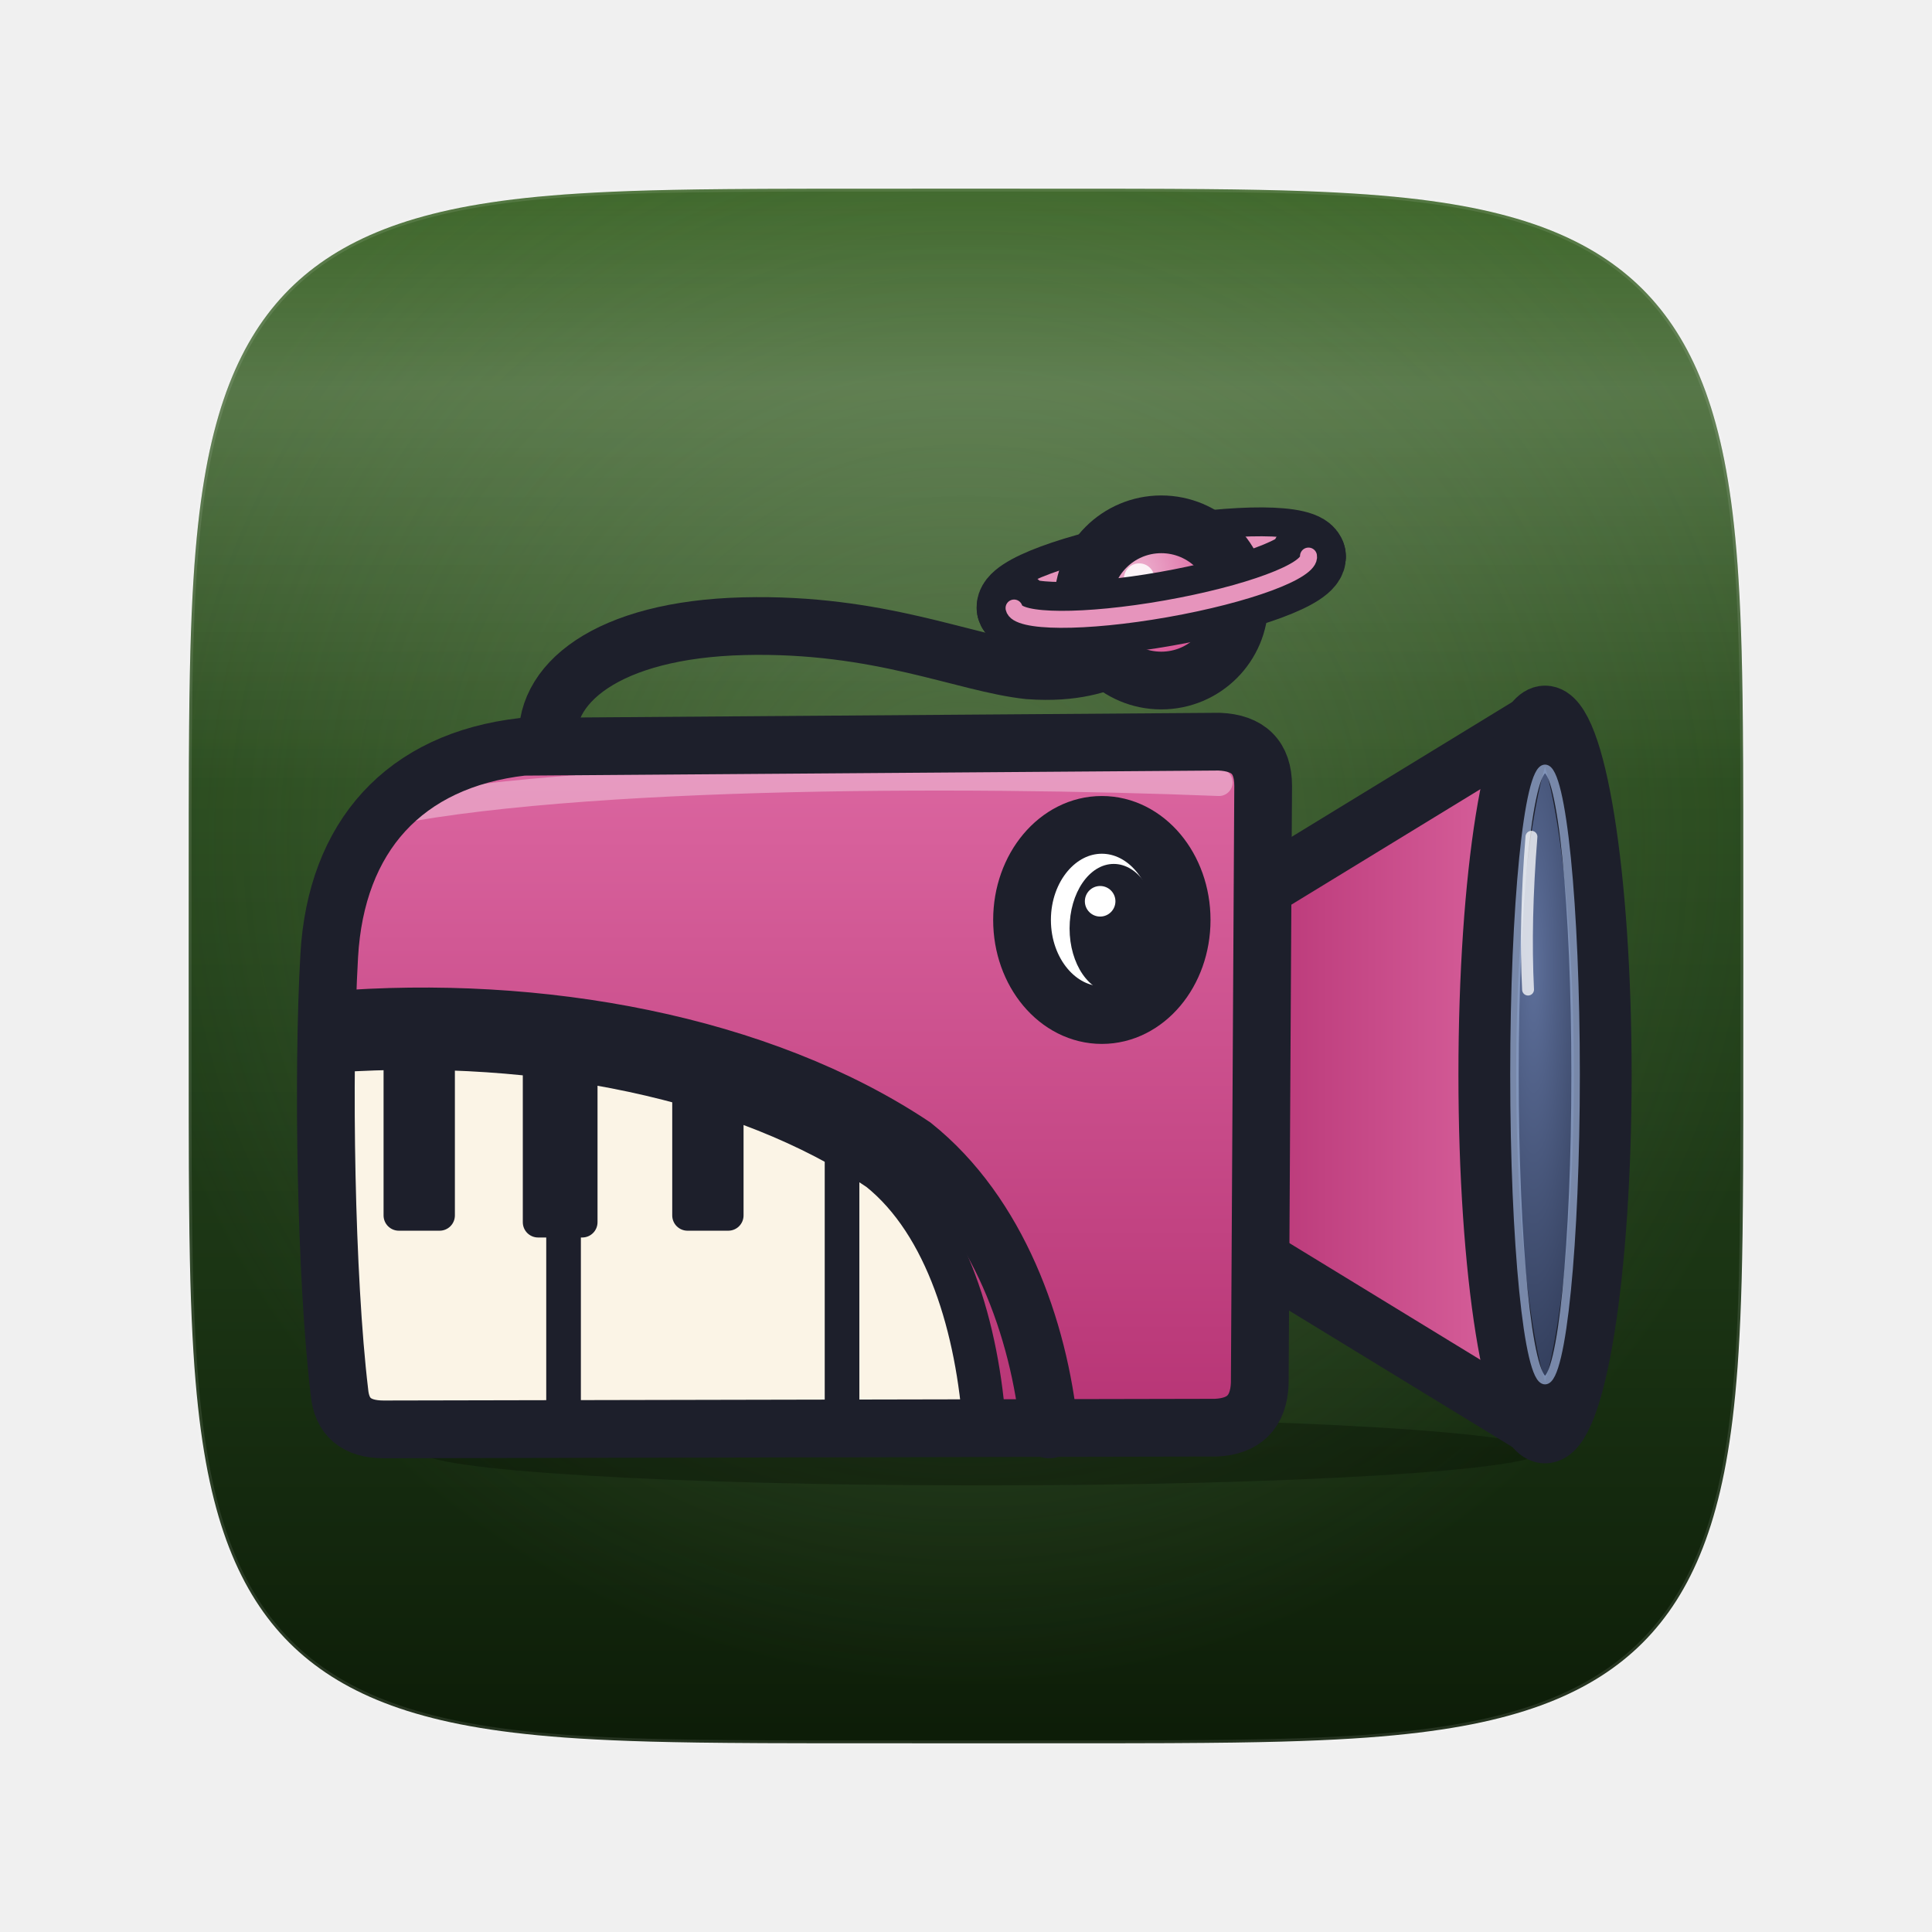
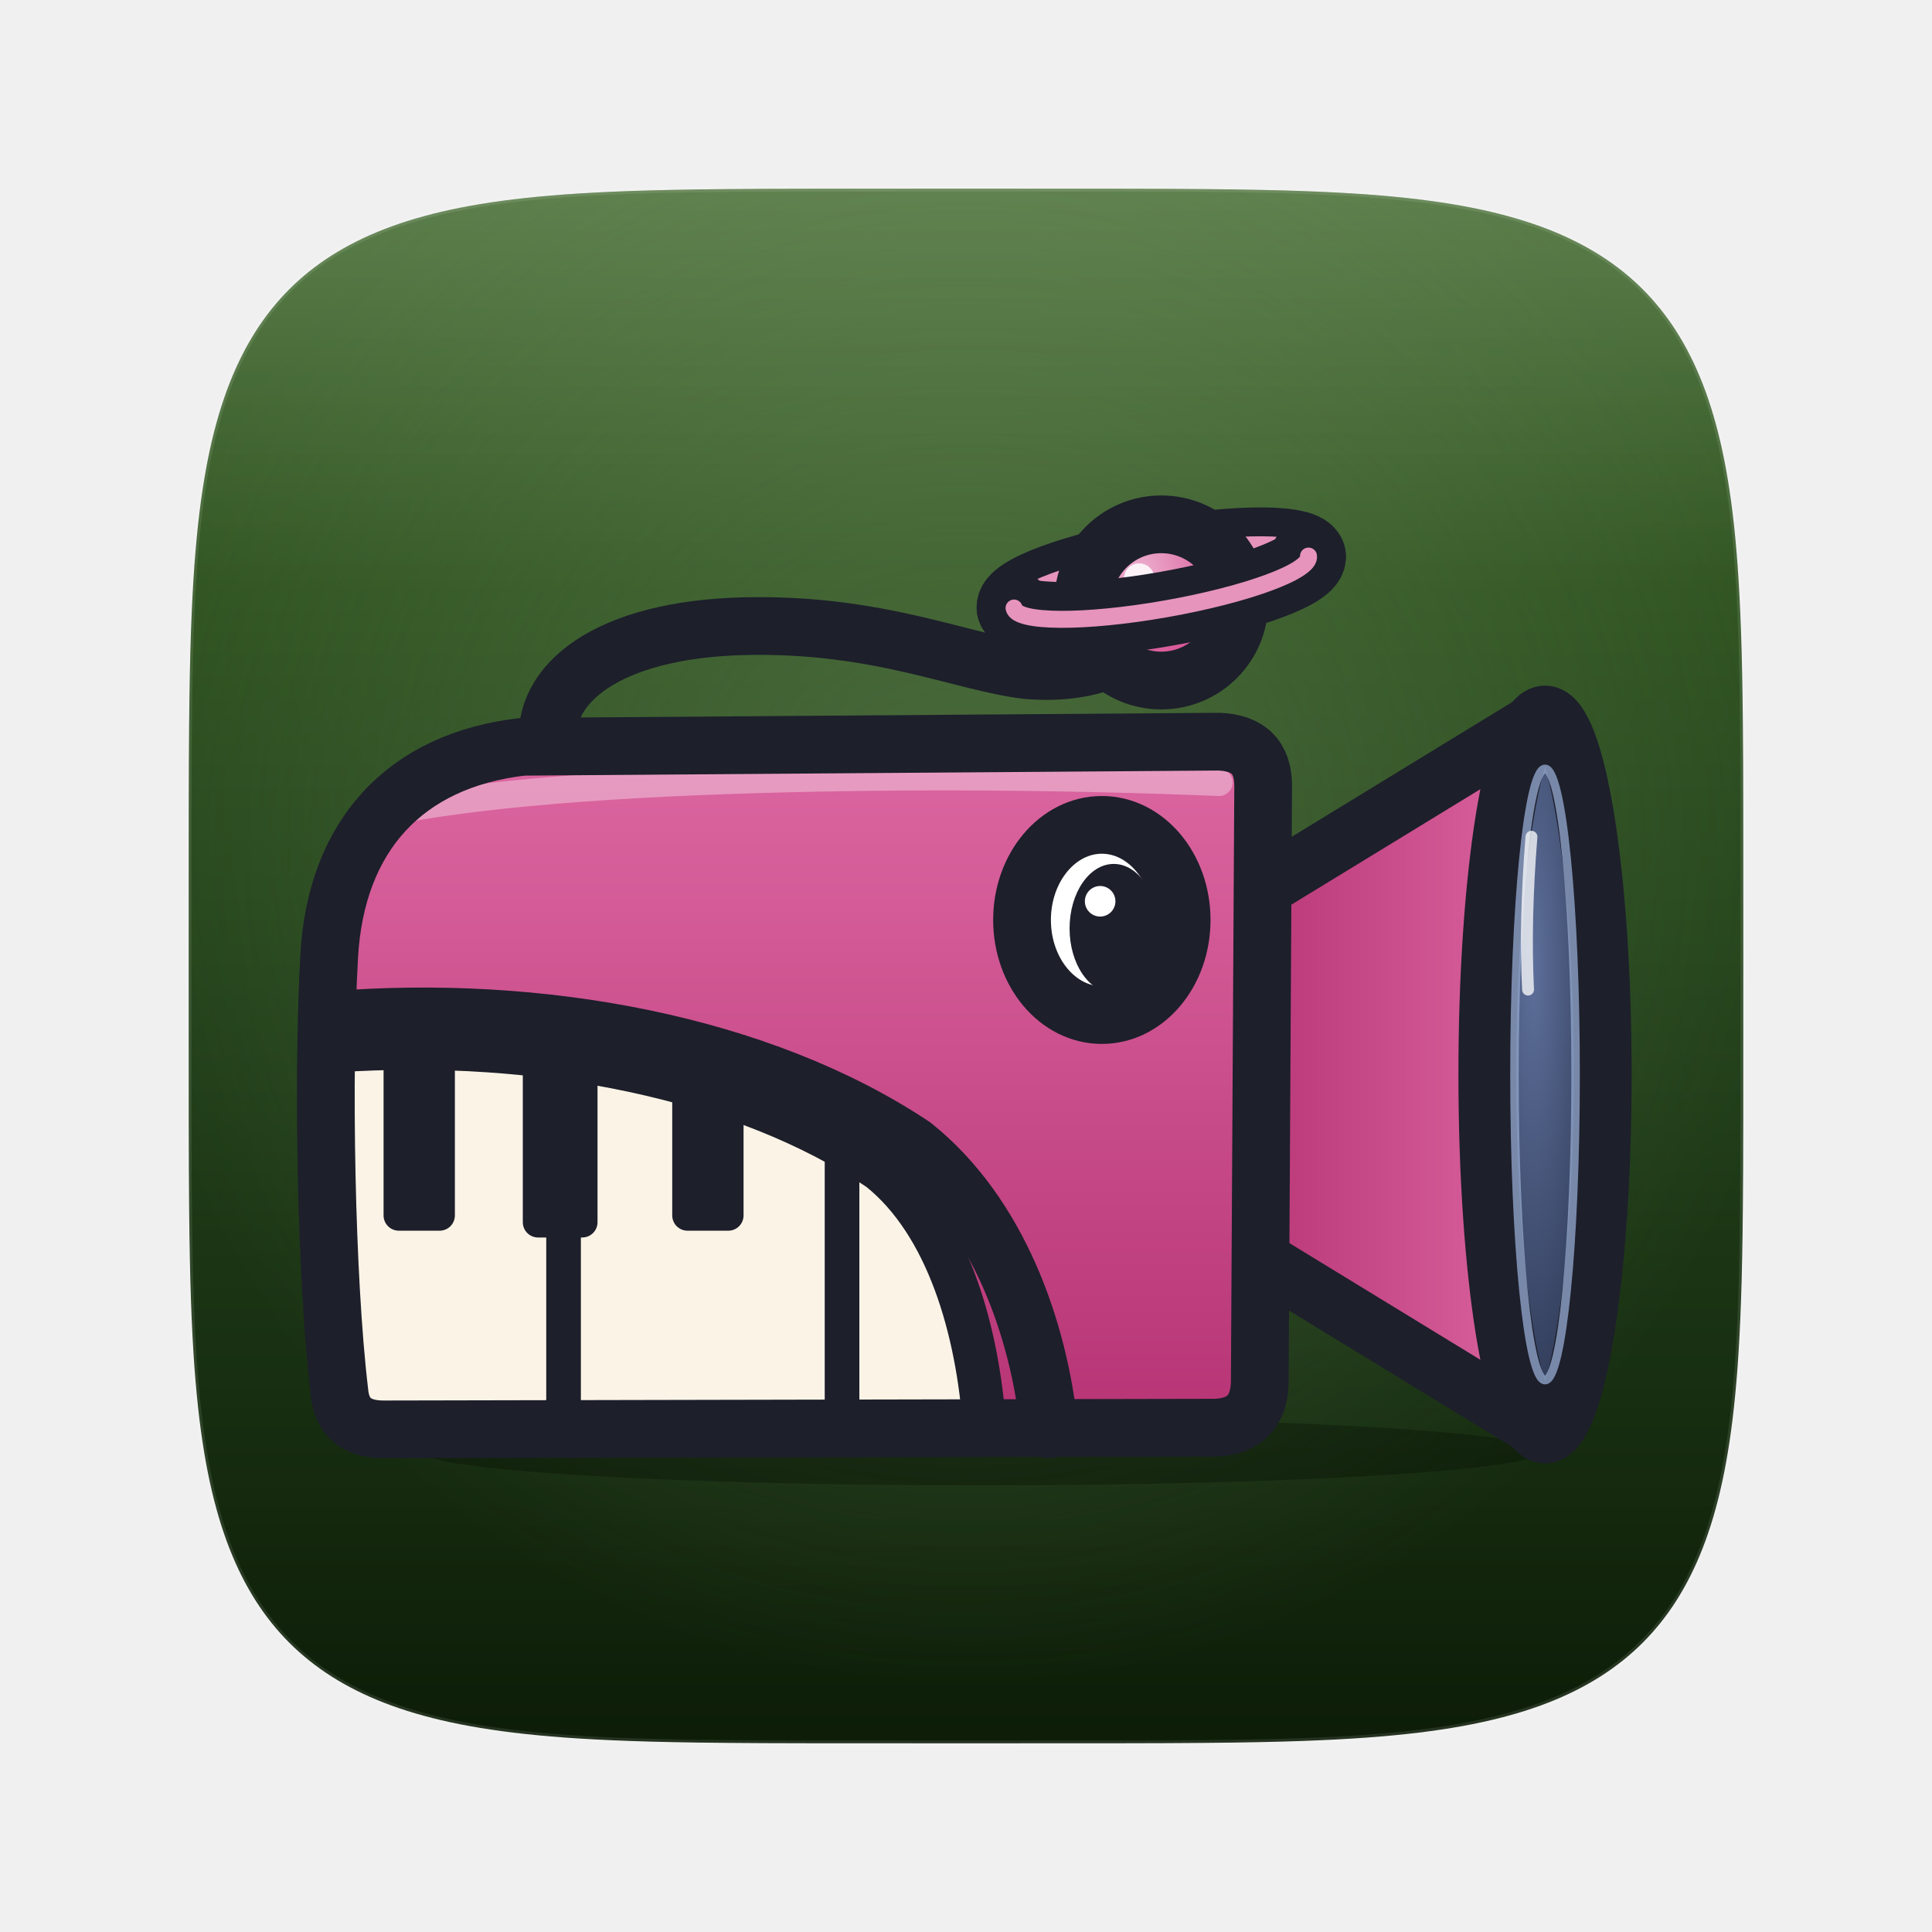
<svg xmlns="http://www.w3.org/2000/svg" width="1024" height="1024" viewBox="0 0 1024 1024">
  <defs>
    <linearGradient id="plate" x1="0" y1="0" x2="0" y2="1">
      <stop offset="0" stop-color="#3d6629" />
      <stop offset="0.55" stop-color="#22401a" />
      <stop offset="1" stop-color="#0d1d08" />
    </linearGradient>
    <radialGradient id="glow" cx="0.5" cy="0.42" r="0.55">
      <stop offset="0" stop-color="#6e8c5e" stop-opacity="0.45" />
      <stop offset="1" stop-color="#6e8c5e" stop-opacity="0" />
    </radialGradient>
    <linearGradient id="bodyg" x1="0" y1="0" x2="0" y2="1">
      <stop offset="0" stop-color="#ffbb33" />
      <stop offset="0.6" stop-color="#f7a600" />
      <stop offset="1" stop-color="#e58a00" />
    </linearGradient>
    <linearGradient id="lensbody" x1="0" y1="0" x2="0" y2="1">
      <stop offset="0" stop-color="#ffb21f" />
      <stop offset="1" stop-color="#dc8300" />
    </linearGradient>
    <linearGradient id="keysg" x1="0" y1="0" x2="0" y2="1">
      <stop offset="0" stop-color="#fffaf0" />
      <stop offset="1" stop-color="#eadfc9" />
    </linearGradient>
    <linearGradient id="blackk" x1="0" y1="0" x2="0" y2="1">
      <stop offset="0" stop-color="#2a2f3d" />
      <stop offset="1" stop-color="#141824" />
    </linearGradient>
    <radialGradient id="glass" cx="0.35" cy="0.3" r="0.9">
      <stop offset="0" stop-color="#5d7898" />
      <stop offset="0.5" stop-color="#2c3e58" />
      <stop offset="1" stop-color="#151d2d" />
    </radialGradient>
    <radialGradient id="eyew" cx="0.4" cy="0.35" r="0.7">
      <stop offset="0" stop-color="#ffffff" />
      <stop offset="1" stop-color="#ece6da" />
    </radialGradient>
    <radialGradient id="ball" cx="0.35" cy="0.3" r="0.8">
      <stop offset="0" stop-color="#ffd27a" />
      <stop offset="1" stop-color="#f08f00" />
    </radialGradient>
    <linearGradient id="sheen" x1="0" y1="0" x2="0" y2="1">
-       <stop offset="0" stop-color="#ffffff" stop-opacity="0" />
-       <stop offset="0.25" stop-color="#ffffff" stop-opacity="0.16" />
-       <stop offset="0.75" stop-color="#ffffff" stop-opacity="0" />
+       <stop offset="0" stop-color="#ffffff" stop-opacity="0.16" />
+       <stop offset="0.5" stop-color="#ffffff" stop-opacity="0" />
    </linearGradient>
    <filter id="drop" x="-20%" y="-20%" width="140%" height="150%">
      <feGaussianBlur in="SourceAlpha" stdDeviation="14" />
      <feOffset dy="12" result="b" />
      <feComponentTransfer>
        <feFuncA type="linear" slope="0.35" />
      </feComponentTransfer>
      <feMerge>
        <feMergeNode />
        <feMergeNode in="SourceGraphic" />
      </feMerge>
    </filter>
-     <clipPath id="plateclip">
-       <path d="M924.00,512.00 L923.97,593.59 L923.90,619.65 L923.77,638.60 L923.60,654.01 L923.37,667.24 L923.10,678.95 L922.77,689.52 L922.39,699.21 L921.96,708.17 L921.48,716.53 L920.96,724.39 L920.37,731.81 L919.74,738.85 L919.06,745.54 L918.33,751.94 L917.54,758.06 L916.70,763.93 L915.81,769.57 L914.87,775.00 L913.88,780.24 L912.83,785.29 L911.73,790.18 L910.57,794.91 L909.36,799.49 L908.10,803.93 L906.79,808.23 L905.41,812.41 L903.99,816.47 L902.50,820.41 L900.96,824.24 L899.37,827.96 L897.71,831.58 L896.00,835.10 L894.23,838.53 L892.40,841.86 L890.51,845.11 L888.56,848.27 L886.55,851.34 L884.48,854.33 L882.34,857.24 L880.14,860.08 L877.87,862.83 L875.54,865.52 L873.14,868.13 L870.67,870.67 L868.13,873.14 L865.52,875.54 L862.83,877.87 L860.08,880.14 L857.24,882.34 L854.33,884.48 L851.34,886.55 L848.27,888.56 L845.11,890.51 L841.86,892.40 L838.53,894.23 L835.10,896.00 L831.58,897.71 L827.96,899.37 L824.24,900.96 L820.41,902.50 L816.47,903.99 L812.41,905.41 L808.23,906.79 L803.93,908.10 L799.49,909.36 L794.91,910.57 L790.18,911.73 L785.29,912.83 L780.24,913.88 L775.00,914.87 L769.57,915.81 L763.93,916.70 L758.06,917.54 L751.94,918.33 L745.54,919.06 L738.85,919.74 L731.81,920.37 L724.39,920.96 L716.53,921.48 L708.17,921.96 L699.21,922.39 L689.52,922.77 L678.95,923.10 L667.24,923.37 L654.01,923.60 L638.60,923.77 L619.65,923.90 L593.59,923.97 L512.00,924.00 L430.41,923.97 L404.35,923.90 L385.40,923.77 L369.99,923.60 L356.76,923.37 L345.05,923.10 L334.48,922.77 L324.79,922.39 L315.83,921.96 L307.47,921.48 L299.61,920.96 L292.19,920.37 L285.15,919.74 L278.46,919.06 L272.06,918.33 L265.94,917.54 L260.07,916.70 L254.43,915.81 L249.00,914.87 L243.76,913.88 L238.71,912.83 L233.82,911.73 L229.09,910.57 L224.51,909.36 L220.07,908.10 L215.77,906.79 L211.59,905.41 L207.53,903.99 L203.59,902.50 L199.76,900.96 L196.04,899.37 L192.42,897.71 L188.90,896.00 L185.47,894.23 L182.14,892.40 L178.89,890.51 L175.73,888.56 L172.66,886.55 L169.67,884.48 L166.76,882.34 L163.92,880.14 L161.17,877.87 L158.48,875.54 L155.87,873.14 L153.33,870.67 L150.86,868.13 L148.46,865.52 L146.13,862.83 L143.86,860.08 L141.66,857.24 L139.52,854.33 L137.45,851.34 L135.44,848.27 L133.49,845.11 L131.60,841.86 L129.77,838.53 L128.00,835.10 L126.29,831.58 L124.63,827.96 L123.04,824.24 L121.50,820.41 L120.01,816.47 L118.59,812.41 L117.21,808.23 L115.90,803.93 L114.64,799.49 L113.43,794.91 L112.27,790.18 L111.17,785.29 L110.12,780.24 L109.13,775.00 L108.19,769.57 L107.30,763.93 L106.46,758.06 L105.67,751.94 L104.94,745.54 L104.26,738.85 L103.63,731.81 L103.04,724.39 L102.52,716.53 L102.04,708.17 L101.61,699.21 L101.23,689.52 L100.90,678.95 L100.63,667.24 L100.40,654.01 L100.23,638.60 L100.10,619.65 L100.03,593.59 L100.00,512.00 L100.03,430.41 L100.10,404.35 L100.23,385.40 L100.40,369.99 L100.63,356.76 L100.90,345.05 L101.23,334.48 L101.61,324.79 L102.04,315.83 L102.52,307.47 L103.04,299.61 L103.63,292.19 L104.26,285.15 L104.94,278.46 L105.67,272.06 L106.46,265.94 L107.30,260.07 L108.19,254.43 L109.13,249.00 L110.12,243.76 L111.17,238.71 L112.27,233.82 L113.43,229.09 L114.64,224.51 L115.90,220.07 L117.21,215.77 L118.59,211.59 L120.01,207.53 L121.50,203.59 L123.04,199.76 L124.63,196.04 L126.29,192.42 L128.00,188.90 L129.77,185.47 L131.60,182.14 L133.49,178.89 L135.44,175.73 L137.45,172.66 L139.52,169.67 L141.66,166.76 L143.86,163.92 L146.13,161.17 L148.46,158.48 L150.86,155.87 L153.33,153.33 L155.87,150.86 L158.48,148.46 L161.17,146.13 L163.92,143.86 L166.76,141.66 L169.67,139.52 L172.66,137.45 L175.73,135.44 L178.89,133.49 L182.14,131.60 L185.47,129.77 L188.90,128.00 L192.42,126.29 L196.04,124.63 L199.76,123.04 L203.59,121.50 L207.53,120.01 L211.59,118.59 L215.77,117.21 L220.07,115.90 L224.51,114.64 L229.09,113.43 L233.82,112.27 L238.71,111.17 L243.76,110.12 L249.00,109.13 L254.43,108.19 L260.07,107.30 L265.94,106.46 L272.06,105.67 L278.46,104.94 L285.15,104.26 L292.19,103.63 L299.61,103.04 L307.47,102.52 L315.83,102.04 L324.79,101.61 L334.48,101.23 L345.05,100.90 L356.76,100.63 L369.99,100.40 L385.40,100.23 L404.35,100.10 L430.41,100.03 L512.00,100.00 L593.59,100.03 L619.65,100.10 L638.60,100.23 L654.01,100.40 L667.24,100.63 L678.95,100.90 L689.52,101.23 L699.21,101.61 L708.17,102.04 L716.53,102.52 L724.39,103.04 L731.81,103.63 L738.85,104.26 L745.54,104.94 L751.94,105.67 L758.06,106.46 L763.93,107.30 L769.57,108.19 L775.00,109.13 L780.24,110.12 L785.29,111.17 L790.18,112.27 L794.91,113.43 L799.49,114.64 L803.93,115.90 L808.23,117.21 L812.41,118.59 L816.47,120.01 L820.41,121.50 L824.24,123.04 L827.96,124.63 L831.58,126.29 L835.10,128.00 L838.53,129.77 L841.86,131.60 L845.11,133.49 L848.27,135.44 L851.34,137.45 L854.33,139.52 L857.24,141.66 L860.08,143.86 L862.83,146.13 L865.52,148.46 L868.13,150.86 L870.67,153.33 L873.14,155.87 L875.54,158.48 L877.87,161.17 L880.14,163.92 L882.34,166.76 L884.48,169.67 L886.55,172.66 L888.56,175.73 L890.51,178.89 L892.40,182.14 L894.23,185.47 L896.00,188.90 L897.71,192.42 L899.37,196.04 L900.96,199.76 L902.50,203.59 L903.99,207.53 L905.41,211.59 L906.79,215.77 L908.10,220.07 L909.36,224.51 L910.57,229.09 L911.73,233.82 L912.83,238.71 L913.88,243.76 L914.87,249.00 L915.81,254.43 L916.70,260.07 L917.54,265.94 L918.33,272.06 L919.06,278.46 L919.74,285.15 L920.37,292.19 L920.96,299.61 L921.48,307.47 L921.96,315.83 L922.39,324.79 L922.77,334.48 L923.10,345.05 L923.37,356.76 L923.60,369.99 L923.77,385.40 L923.90,404.35 L923.97,430.41 Z" />
-     </clipPath>
+     <linearGradient id="sheenP" gradientUnits="userSpaceOnUse" x1="0" y1="100" x2="0" y2="520">
+       <stop offset="0" stop-color="#ffffff" stop-opacity="0.16" />
+       <stop offset="0.5" stop-color="#ffffff" stop-opacity="0" />
+     </linearGradient>
  </defs>
  <path d="M924.00,512.00 L923.97,593.59 L923.90,619.65 L923.77,638.60 L923.60,654.01 L923.37,667.24 L923.10,678.95 L922.77,689.52 L922.39,699.21 L921.96,708.17 L921.48,716.53 L920.96,724.39 L920.37,731.81 L919.74,738.85 L919.06,745.54 L918.33,751.94 L917.54,758.06 L916.70,763.93 L915.81,769.57 L914.87,775.00 L913.88,780.24 L912.83,785.29 L911.73,790.18 L910.57,794.91 L909.36,799.49 L908.10,803.93 L906.79,808.23 L905.41,812.41 L903.99,816.47 L902.50,820.41 L900.96,824.24 L899.37,827.96 L897.71,831.58 L896.00,835.10 L894.23,838.53 L892.40,841.86 L890.51,845.11 L888.56,848.27 L886.55,851.34 L884.48,854.33 L882.34,857.24 L880.14,860.08 L877.87,862.83 L875.54,865.52 L873.14,868.13 L870.67,870.67 L868.13,873.14 L865.52,875.54 L862.83,877.87 L860.08,880.14 L857.24,882.34 L854.33,884.48 L851.34,886.55 L848.27,888.56 L845.11,890.51 L841.86,892.40 L838.53,894.23 L835.10,896.00 L831.58,897.71 L827.96,899.37 L824.24,900.96 L820.41,902.50 L816.47,903.99 L812.41,905.41 L808.23,906.79 L803.93,908.10 L799.49,909.36 L794.91,910.57 L790.18,911.73 L785.29,912.83 L780.24,913.88 L775.00,914.87 L769.57,915.81 L763.93,916.70 L758.06,917.54 L751.94,918.33 L745.54,919.06 L738.85,919.74 L731.81,920.37 L724.39,920.96 L716.53,921.48 L708.17,921.96 L699.21,922.39 L689.52,922.77 L678.95,923.10 L667.24,923.37 L654.01,923.60 L638.60,923.77 L619.65,923.90 L593.59,923.97 L512.00,924.00 L430.41,923.97 L404.35,923.90 L385.40,923.77 L369.99,923.60 L356.76,923.37 L345.05,923.10 L334.48,922.77 L324.79,922.39 L315.83,921.96 L307.47,921.48 L299.61,920.96 L292.19,920.37 L285.15,919.74 L278.46,919.06 L272.06,918.33 L265.94,917.54 L260.07,916.70 L254.43,915.81 L249.00,914.87 L243.76,913.88 L238.71,912.83 L233.82,911.73 L229.09,910.57 L224.51,909.36 L220.07,908.10 L215.77,906.79 L211.59,905.41 L207.53,903.99 L203.59,902.50 L199.76,900.96 L196.04,899.37 L192.42,897.71 L188.90,896.00 L185.47,894.23 L182.14,892.40 L178.89,890.51 L175.73,888.56 L172.66,886.55 L169.67,884.48 L166.76,882.34 L163.92,880.14 L161.17,877.87 L158.48,875.54 L155.87,873.14 L153.33,870.67 L150.86,868.13 L148.46,865.52 L146.13,862.83 L143.86,860.08 L141.66,857.24 L139.52,854.33 L137.45,851.34 L135.44,848.27 L133.49,845.11 L131.60,841.86 L129.77,838.53 L128.00,835.10 L126.29,831.58 L124.63,827.96 L123.04,824.24 L121.50,820.41 L120.01,816.47 L118.59,812.41 L117.21,808.23 L115.90,803.93 L114.64,799.49 L113.43,794.91 L112.27,790.18 L111.17,785.29 L110.12,780.24 L109.13,775.00 L108.19,769.57 L107.30,763.93 L106.46,758.06 L105.67,751.94 L104.94,745.54 L104.26,738.85 L103.63,731.81 L103.04,724.39 L102.52,716.53 L102.04,708.17 L101.61,699.21 L101.23,689.52 L100.90,678.95 L100.63,667.24 L100.40,654.01 L100.23,638.60 L100.10,619.65 L100.03,593.59 L100.00,512.00 L100.03,430.41 L100.10,404.35 L100.23,385.40 L100.40,369.99 L100.63,356.76 L100.90,345.05 L101.23,334.48 L101.61,324.79 L102.04,315.83 L102.52,307.47 L103.04,299.61 L103.63,292.19 L104.26,285.15 L104.94,278.46 L105.67,272.06 L106.46,265.94 L107.30,260.07 L108.19,254.43 L109.13,249.00 L110.12,243.76 L111.17,238.71 L112.27,233.82 L113.43,229.09 L114.64,224.51 L115.90,220.07 L117.21,215.77 L118.59,211.59 L120.01,207.53 L121.50,203.59 L123.04,199.76 L124.63,196.04 L126.29,192.42 L128.00,188.90 L129.77,185.47 L131.60,182.14 L133.49,178.89 L135.44,175.73 L137.45,172.66 L139.52,169.67 L141.66,166.76 L143.86,163.92 L146.13,161.17 L148.46,158.48 L150.86,155.87 L153.33,153.33 L155.87,150.86 L158.48,148.46 L161.17,146.13 L163.92,143.86 L166.76,141.66 L169.67,139.52 L172.66,137.45 L175.73,135.44 L178.89,133.49 L182.14,131.60 L185.47,129.77 L188.90,128.00 L192.42,126.29 L196.04,124.63 L199.76,123.04 L203.59,121.50 L207.53,120.01 L211.59,118.59 L215.77,117.21 L220.07,115.90 L224.51,114.64 L229.09,113.43 L233.82,112.27 L238.71,111.17 L243.76,110.12 L249.00,109.13 L254.43,108.19 L260.07,107.30 L265.94,106.46 L272.06,105.67 L278.46,104.94 L285.15,104.26 L292.19,103.63 L299.61,103.04 L307.47,102.52 L315.83,102.04 L324.79,101.61 L334.48,101.23 L345.05,100.90 L356.76,100.63 L369.99,100.40 L385.40,100.23 L404.35,100.10 L430.41,100.03 L512.00,100.00 L593.59,100.03 L619.65,100.10 L638.60,100.23 L654.01,100.40 L667.24,100.63 L678.95,100.90 L689.52,101.23 L699.21,101.61 L708.17,102.04 L716.53,102.52 L724.39,103.04 L731.81,103.63 L738.85,104.26 L745.54,104.94 L751.94,105.67 L758.06,106.46 L763.93,107.30 L769.57,108.19 L775.00,109.13 L780.24,110.12 L785.29,111.17 L790.18,112.27 L794.91,113.43 L799.49,114.64 L803.93,115.90 L808.23,117.21 L812.41,118.59 L816.47,120.01 L820.41,121.50 L824.24,123.04 L827.96,124.63 L831.58,126.29 L835.10,128.00 L838.53,129.77 L841.86,131.60 L845.11,133.49 L848.27,135.44 L851.34,137.45 L854.33,139.52 L857.24,141.66 L860.08,143.86 L862.83,146.13 L865.52,148.46 L868.13,150.86 L870.67,153.33 L873.14,155.87 L875.54,158.48 L877.87,161.17 L880.14,163.92 L882.34,166.76 L884.48,169.67 L886.55,172.66 L888.56,175.73 L890.51,178.89 L892.40,182.14 L894.23,185.47 L896.00,188.90 L897.71,192.42 L899.37,196.04 L900.96,199.76 L902.50,203.59 L903.99,207.53 L905.41,211.59 L906.79,215.77 L908.10,220.07 L909.36,224.51 L910.57,229.09 L911.73,233.82 L912.83,238.71 L913.88,243.76 L914.87,249.00 L915.81,254.43 L916.70,260.07 L917.54,265.94 L918.33,272.06 L919.06,278.46 L919.74,285.15 L920.37,292.19 L920.96,299.61 L921.48,307.47 L921.96,315.83 L922.39,324.79 L922.77,334.48 L923.10,345.05 L923.37,356.76 L923.60,369.99 L923.77,385.40 L923.90,404.35 L923.97,430.41 Z" fill="url(#plate)" />
-   <g clip-path="url(#plateclip)">
-     <rect x="100" y="100" width="824" height="824" fill="url(#glow)" />
-     <rect x="100" y="100" width="824" height="420" fill="url(#sheen)" />
-     <ellipse cx="520.1" cy="769.3" rx="297.0" ry="18.0" fill="#060e04" opacity="0.35" />
-     <g transform="translate(106.1,-141.5) scale(0.9)">
-       <defs>
-         <clipPath id="bodyclip">
-           <path d="M 82 977 C 74 910 72 790 76 720 C 80 650 120 605 190 597 L 600 594 Q 626 595 626 620 L 624 972 Q 623 997 598 998 L 108 999 Q 84 999 82 977 Z" />
-         </clipPath>
-         <clipPath id="jawclip">
-           <path d="M 80 776 C 200 768 320 792 400 846 C 440 878 458 940 462 999 L 100 999 Q 82 999 82 977 L 80 776 Z" />
-         </clipPath>
-         <linearGradient id="bg1" x1="0" y1="0" x2="0" y2="1">
-           <stop offset="0" stop-color="#dc67a1" />
-           <stop offset="1" stop-color="#b73475" />
-         </linearGradient>
-         <linearGradient id="lg1" x1="0" y1="0" x2="1" y2="0">
-           <stop offset="0" stop-color="#b73475" />
-           <stop offset="1" stop-color="#dc67a1" />
-         </linearGradient>
-         <radialGradient id="gl" cx="0.4" cy="0.35" r="0.7">
-           <stop offset="0" stop-color="#5d6f9a" />
-           <stop offset="1" stop-color="#2b3550" />
-         </radialGradient>
-         <radialGradient id="bl" cx="0.35" cy="0.3" r="0.75">
-           <stop offset="0" stop-color="#edb1cf" />
-           <stop offset="1" stop-color="#d23c86" />
-         </radialGradient>
-       </defs>
-       <path d="M 610 690 L 790 580 Q 800 790 790 1000 L 610 890 Z" fill="url(#lg1)" stroke="#1d1f2b" stroke-width="34" stroke-linejoin="round" />
-       <ellipse cx="792" cy="790" rx="34" ry="212" fill="url(#gl)" stroke="#1d1f2b" stroke-width="34" />
-       <ellipse cx="792" cy="790" rx="18" ry="180" fill="none" stroke="#8fa3c8" stroke-width="5" opacity="0.8" />
-       <path d="M 784 650 Q 780 700 782 740" stroke="#ffffff" stroke-width="7" stroke-linecap="round" fill="none" opacity="0.75" />
-       <path d="M 205 597 C 200 560 240 528 320 526 C 400 524 450 548 488 552 C 515 554 530 548 540 544" fill="none" stroke="#1d1f2b" stroke-width="34" stroke-linecap="round" />
-       <path d="M 82 977 C 74 910 72 790 76 720 C 80 650 120 605 190 597 L 600 594 Q 626 595 626 620 L 624 972 Q 623 997 598 998 L 108 999 Q 84 999 82 977 Z" fill="url(#bg1)" />
-       <g clip-path="url(#bodyclip)">
-         <path d="M 80 776 C 200 768 320 792 400 846 C 440 878 458 940 462 999 L 100 999 Q 82 999 82 977 L 80 776 Z" fill="#FBF4E6" />
-         <path d="M 90 640 C 200 612 450 612 600 618" stroke="#ffffff" stroke-opacity="0.35" stroke-width="16" fill="none" stroke-linecap="round" />
-         <g clip-path="url(#jawclip)">
-           <path d="M 214 770 L 214 1005" stroke="#1d1f2b" stroke-width="20.4" />
-           <path d="M 378 770 L 378 1005" stroke="#1d1f2b" stroke-width="20.4" />
-           <rect x="108" y="700" width="42" height="182" rx="9" fill="#1d1f2b" />
-           <rect x="190" y="700" width="44" height="186" rx="9" fill="#1d1f2b" />
-           <rect x="278" y="700" width="42" height="182" rx="9" fill="#1d1f2b" />
-         </g>
-       </g>
-       <path d="M 77 758 C 200 748 330 772 420 832 C 470 872 494 940 500 999" fill="none" stroke="#1d1f2b" stroke-width="34" stroke-linecap="round" />
-       <path d="M 80 776 C 200 768 320 792 400 846 C 440 878 458 940 462 999" fill="none" stroke="#1d1f2b" stroke-width="25.5" stroke-linecap="round" />
-       <path d="M 82 977 C 74 910 72 790 76 720 C 80 650 120 605 190 597 L 600 594 Q 626 595 626 620 L 624 972 Q 623 997 598 998 L 108 999 Q 84 999 82 977 Z" fill="none" stroke="#1d1f2b" stroke-width="34" stroke-linejoin="round" />
-       <ellipse cx="531" cy="699" rx="47" ry="56" fill="#ffffff" stroke="#1d1f2b" stroke-width="34" />
-       <ellipse cx="538" cy="704" rx="26" ry="38" fill="#1d1f2b" />
-       <circle cx="530" cy="688" r="9" fill="#fff" />
-       <path d="M 479.3 515.3 A 88 16 -10 0 1 652.7 484.7" fill="none" stroke="#1d1f2b" stroke-width="44" stroke-linecap="round" />
-       <path d="M 479.3 515.3 A 88 16 -10 0 1 652.7 484.7" fill="none" stroke="#e694bc" stroke-width="10" stroke-linecap="round" />
-       <circle cx="566" cy="512" r="46" fill="url(#bl)" stroke="#1d1f2b" stroke-width="34" />
-       <circle cx="553" cy="498" r="9" fill="#fff" opacity="0.85" />
-       <path d="M 479.3 515.3 A 88 16 -10 0 0 652.7 484.7" fill="none" stroke="#1d1f2b" stroke-width="44" stroke-linecap="round" />
-       <path d="M 479.3 515.3 A 88 16 -10 0 0 652.7 484.7" fill="none" stroke="#e694bc" stroke-width="10" stroke-linecap="round" />
-     </g>
+   <path d="M924.00,512.00 L923.97,593.59 L923.90,619.65 L923.77,638.60 L923.60,654.01 L923.37,667.24 L923.10,678.95 L922.77,689.52 L922.39,699.21 L921.96,708.17 L921.48,716.53 L920.96,724.39 L920.37,731.81 L919.74,738.85 L919.06,745.54 L918.33,751.94 L917.54,758.06 L916.70,763.93 L915.81,769.57 L914.87,775.00 L913.88,780.24 L912.83,785.29 L911.73,790.18 L910.57,794.91 L909.36,799.49 L908.10,803.93 L906.79,808.23 L905.41,812.41 L903.99,816.47 L902.50,820.41 L900.96,824.24 L899.37,827.96 L897.71,831.58 L896.00,835.10 L894.23,838.53 L892.40,841.86 L890.51,845.11 L888.56,848.27 L886.55,851.34 L884.48,854.33 L882.34,857.24 L880.14,860.08 L877.87,862.83 L875.54,865.52 L873.14,868.13 L870.67,870.67 L868.13,873.14 L865.52,875.54 L862.83,877.87 L860.08,880.14 L857.24,882.34 L854.33,884.48 L851.34,886.55 L848.27,888.56 L845.11,890.51 L841.86,892.40 L838.53,894.23 L835.10,896.00 L831.58,897.71 L827.96,899.37 L824.24,900.96 L820.41,902.50 L816.47,903.99 L812.41,905.41 L808.23,906.79 L803.93,908.10 L799.49,909.36 L794.91,910.57 L790.18,911.73 L785.29,912.83 L780.24,913.88 L775.00,914.87 L769.57,915.81 L763.93,916.70 L758.06,917.54 L751.94,918.33 L745.54,919.06 L738.85,919.74 L731.81,920.37 L724.39,920.96 L716.53,921.48 L708.17,921.96 L699.21,922.39 L689.52,922.77 L678.95,923.10 L667.24,923.37 L654.01,923.60 L638.60,923.77 L619.65,923.90 L593.59,923.97 L512.00,924.00 L430.41,923.97 L404.35,923.90 L385.40,923.77 L369.99,923.60 L356.76,923.37 L345.05,923.10 L334.48,922.77 L324.79,922.39 L315.83,921.96 L307.47,921.48 L299.61,920.96 L292.19,920.37 L285.15,919.74 L278.46,919.06 L272.06,918.33 L265.94,917.54 L260.07,916.70 L254.43,915.81 L249.00,914.87 L243.76,913.88 L238.71,912.83 L233.82,911.73 L229.09,910.57 L224.51,909.36 L220.07,908.10 L215.77,906.79 L211.59,905.41 L207.53,903.99 L203.59,902.50 L199.76,900.96 L196.04,899.37 L192.42,897.71 L188.90,896.00 L185.47,894.23 L182.14,892.40 L178.89,890.51 L175.73,888.56 L172.66,886.55 L169.67,884.48 L166.76,882.34 L163.92,880.14 L161.17,877.87 L158.48,875.54 L155.87,873.14 L153.33,870.67 L150.86,868.13 L148.46,865.52 L146.13,862.83 L143.86,860.08 L141.66,857.24 L139.52,854.33 L137.45,851.34 L135.44,848.27 L133.49,845.11 L131.60,841.86 L129.77,838.53 L128.00,835.10 L126.29,831.58 L124.63,827.96 L123.04,824.24 L121.50,820.41 L120.01,816.47 L118.59,812.41 L117.21,808.23 L115.90,803.93 L114.64,799.49 L113.43,794.91 L112.27,790.18 L111.17,785.29 L110.12,780.24 L109.13,775.00 L108.19,769.57 L107.30,763.93 L106.46,758.06 L105.67,751.94 L104.94,745.54 L104.26,738.85 L103.63,731.81 L103.04,724.39 L102.52,716.53 L102.04,708.17 L101.61,699.21 L101.23,689.52 L100.90,678.95 L100.63,667.24 L100.40,654.01 L100.23,638.60 L100.10,619.65 L100.03,593.59 L100.00,512.00 L100.03,430.41 L100.10,404.35 L100.23,385.40 L100.40,369.99 L100.63,356.76 L100.90,345.05 L101.23,334.48 L101.61,324.79 L102.04,315.83 L102.52,307.47 L103.04,299.61 L103.63,292.19 L104.26,285.15 L104.94,278.46 L105.67,272.06 L106.46,265.94 L107.30,260.07 L108.19,254.43 L109.13,249.00 L110.12,243.76 L111.17,238.71 L112.27,233.82 L113.43,229.09 L114.64,224.51 L115.90,220.07 L117.21,215.77 L118.59,211.59 L120.01,207.53 L121.50,203.59 L123.04,199.76 L124.63,196.04 L126.29,192.42 L128.00,188.90 L129.77,185.47 L131.60,182.14 L133.49,178.89 L135.44,175.73 L137.45,172.66 L139.52,169.67 L141.66,166.76 L143.86,163.92 L146.13,161.17 L148.46,158.48 L150.86,155.87 L153.33,153.33 L155.87,150.86 L158.48,148.46 L161.17,146.13 L163.92,143.86 L166.76,141.66 L169.67,139.52 L172.66,137.45 L175.73,135.44 L178.89,133.49 L182.14,131.60 L185.47,129.77 L188.90,128.00 L192.42,126.29 L196.04,124.63 L199.76,123.04 L203.59,121.50 L207.53,120.01 L211.59,118.59 L215.77,117.21 L220.07,115.90 L224.51,114.64 L229.09,113.43 L233.82,112.27 L238.71,111.17 L243.76,110.12 L249.00,109.13 L254.43,108.19 L260.07,107.30 L265.94,106.46 L272.06,105.67 L278.46,104.94 L285.15,104.26 L292.19,103.63 L299.61,103.04 L307.47,102.52 L315.83,102.04 L324.79,101.61 L334.48,101.23 L345.05,100.90 L356.76,100.63 L369.99,100.40 L385.40,100.23 L404.35,100.10 L430.41,100.03 L512.00,100.00 L593.59,100.03 L619.65,100.10 L638.60,100.23 L654.01,100.40 L667.24,100.63 L678.95,100.90 L689.52,101.23 L699.21,101.61 L708.17,102.04 L716.53,102.52 L724.39,103.04 L731.81,103.63 L738.85,104.26 L745.54,104.94 L751.94,105.67 L758.06,106.46 L763.93,107.30 L769.57,108.19 L775.00,109.13 L780.24,110.12 L785.29,111.17 L790.18,112.27 L794.91,113.43 L799.49,114.64 L803.93,115.90 L808.23,117.21 L812.41,118.59 L816.47,120.01 L820.41,121.50 L824.24,123.04 L827.96,124.63 L831.58,126.29 L835.10,128.00 L838.53,129.77 L841.86,131.60 L845.11,133.49 L848.27,135.44 L851.34,137.45 L854.33,139.52 L857.24,141.66 L860.08,143.86 L862.83,146.13 L865.52,148.46 L868.13,150.86 L870.67,153.33 L873.14,155.87 L875.54,158.48 L877.87,161.17 L880.14,163.92 L882.34,166.76 L884.48,169.67 L886.55,172.66 L888.56,175.73 L890.51,178.89 L892.40,182.14 L894.23,185.47 L896.00,188.90 L897.71,192.42 L899.37,196.04 L900.96,199.76 L902.50,203.59 L903.99,207.53 L905.41,211.59 L906.79,215.77 L908.10,220.07 L909.36,224.51 L910.57,229.09 L911.73,233.82 L912.83,238.71 L913.88,243.76 L914.87,249.00 L915.81,254.43 L916.70,260.07 L917.54,265.94 L918.33,272.06 L919.06,278.46 L919.74,285.15 L920.37,292.19 L920.96,299.61 L921.48,307.47 L921.96,315.83 L922.39,324.79 L922.77,334.48 L923.10,345.05 L923.37,356.76 L923.60,369.99 L923.77,385.40 L923.90,404.35 L923.97,430.41 Z" fill="url(#glow)" />
+   <path d="M924.00,512.00 L923.97,593.59 L923.90,619.65 L923.77,638.60 L923.60,654.01 L923.37,667.24 L923.10,678.95 L922.77,689.52 L922.39,699.21 L921.96,708.17 L921.48,716.53 L920.96,724.39 L920.37,731.81 L919.74,738.85 L919.06,745.54 L918.33,751.94 L917.54,758.06 L916.70,763.93 L915.81,769.57 L914.87,775.00 L913.88,780.24 L912.83,785.29 L911.73,790.18 L910.57,794.91 L909.36,799.49 L908.10,803.93 L906.79,808.23 L905.41,812.41 L903.99,816.47 L902.50,820.41 L900.96,824.24 L899.37,827.96 L897.71,831.58 L896.00,835.10 L894.23,838.53 L892.40,841.86 L890.51,845.11 L888.56,848.27 L886.55,851.34 L884.48,854.33 L882.34,857.24 L880.14,860.08 L877.87,862.83 L875.54,865.52 L873.14,868.13 L870.67,870.67 L868.13,873.14 L865.52,875.54 L862.83,877.87 L860.08,880.14 L857.24,882.34 L854.33,884.48 L851.34,886.55 L848.27,888.56 L845.11,890.51 L841.86,892.40 L838.53,894.23 L835.10,896.00 L831.58,897.71 L827.96,899.37 L824.24,900.96 L820.41,902.50 L816.47,903.99 L812.41,905.41 L808.23,906.79 L803.93,908.10 L799.49,909.36 L794.91,910.57 L790.18,911.73 L785.29,912.83 L780.24,913.88 L775.00,914.87 L769.57,915.81 L763.93,916.70 L758.06,917.54 L751.94,918.33 L745.54,919.06 L738.85,919.74 L731.81,920.37 L724.39,920.96 L716.53,921.48 L708.17,921.96 L699.21,922.39 L689.52,922.77 L678.95,923.10 L667.24,923.37 L654.01,923.60 L638.60,923.77 L619.65,923.90 L593.59,923.97 L512.00,924.00 L430.41,923.97 L404.35,923.90 L385.40,923.77 L369.99,923.60 L356.76,923.37 L345.05,923.10 L334.48,922.77 L324.79,922.39 L315.83,921.96 L307.47,921.48 L299.61,920.96 L292.19,920.37 L285.15,919.74 L278.46,919.06 L272.06,918.33 L265.94,917.54 L260.07,916.70 L254.43,915.81 L249.00,914.87 L243.76,913.88 L238.71,912.83 L233.82,911.73 L229.09,910.57 L224.51,909.36 L220.07,908.10 L215.77,906.79 L211.59,905.41 L207.53,903.99 L203.59,902.50 L199.76,900.96 L196.04,899.37 L192.42,897.71 L188.90,896.00 L185.47,894.23 L182.14,892.40 L178.89,890.51 L175.73,888.56 L172.66,886.55 L169.67,884.48 L166.76,882.34 L163.92,880.14 L161.17,877.87 L158.48,875.54 L155.87,873.14 L153.33,870.67 L150.86,868.13 L148.46,865.52 L146.13,862.83 L143.86,860.08 L141.66,857.24 L139.52,854.33 L137.45,851.34 L135.44,848.27 L133.49,845.11 L131.60,841.86 L129.77,838.53 L128.00,835.10 L126.29,831.58 L124.63,827.96 L123.04,824.24 L121.50,820.41 L120.01,816.47 L118.59,812.41 L117.21,808.23 L115.90,803.93 L114.64,799.49 L113.43,794.91 L112.27,790.18 L111.17,785.29 L110.12,780.24 L109.13,775.00 L108.19,769.57 L107.30,763.93 L106.46,758.06 L105.67,751.94 L104.94,745.54 L104.26,738.85 L103.63,731.81 L103.04,724.39 L102.52,716.53 L102.04,708.17 L101.61,699.21 L101.23,689.52 L100.90,678.95 L100.63,667.24 L100.40,654.01 L100.23,638.60 L100.10,619.65 L100.03,593.59 L100.00,512.00 L100.03,430.41 L100.10,404.35 L100.23,385.40 L100.40,369.99 L100.63,356.76 L100.90,345.05 L101.23,334.48 L101.61,324.79 L102.04,315.83 L102.52,307.47 L103.04,299.61 L103.63,292.19 L104.26,285.15 L104.94,278.46 L105.67,272.06 L106.46,265.94 L107.30,260.07 L108.19,254.43 L109.13,249.00 L110.12,243.76 L111.17,238.71 L112.27,233.82 L113.43,229.09 L114.64,224.51 L115.90,220.07 L117.21,215.77 L118.59,211.59 L120.01,207.53 L121.50,203.59 L123.04,199.76 L124.63,196.04 L126.29,192.42 L128.00,188.90 L129.77,185.47 L131.60,182.14 L133.49,178.89 L135.44,175.73 L137.45,172.66 L139.52,169.67 L141.66,166.76 L143.86,163.92 L146.13,161.17 L148.46,158.48 L150.86,155.87 L153.33,153.33 L155.87,150.86 L158.48,148.46 L161.17,146.13 L163.92,143.86 L166.76,141.66 L169.67,139.52 L172.66,137.45 L175.73,135.44 L178.89,133.49 L182.14,131.60 L185.47,129.77 L188.90,128.00 L192.42,126.29 L196.04,124.63 L199.76,123.04 L203.59,121.50 L207.53,120.01 L211.59,118.59 L215.77,117.21 L220.07,115.90 L224.51,114.64 L229.09,113.43 L233.82,112.27 L238.71,111.17 L243.76,110.12 L249.00,109.13 L254.43,108.19 L260.07,107.30 L265.94,106.46 L272.06,105.67 L278.46,104.94 L285.15,104.26 L292.19,103.63 L299.61,103.04 L307.47,102.52 L315.83,102.04 L324.79,101.61 L334.48,101.23 L345.05,100.90 L356.76,100.63 L369.99,100.40 L385.40,100.23 L404.35,100.10 L430.41,100.03 L512.00,100.00 L593.59,100.03 L619.65,100.10 L638.60,100.23 L654.01,100.40 L667.24,100.63 L678.95,100.90 L689.52,101.23 L699.21,101.61 L708.17,102.04 L716.53,102.52 L724.39,103.04 L731.81,103.63 L738.85,104.26 L745.54,104.94 L751.94,105.67 L758.06,106.46 L763.93,107.30 L769.57,108.19 L775.00,109.13 L780.24,110.12 L785.29,111.17 L790.18,112.27 L794.91,113.43 L799.49,114.64 L803.93,115.90 L808.23,117.21 L812.41,118.59 L816.47,120.01 L820.41,121.50 L824.24,123.04 L827.96,124.63 L831.58,126.29 L835.10,128.00 L838.53,129.77 L841.86,131.60 L845.11,133.49 L848.27,135.44 L851.34,137.45 L854.33,139.52 L857.24,141.66 L860.08,143.86 L862.83,146.13 L865.52,148.46 L868.13,150.86 L870.67,153.33 L873.14,155.87 L875.54,158.48 L877.87,161.17 L880.14,163.92 L882.34,166.76 L884.48,169.67 L886.55,172.66 L888.56,175.73 L890.51,178.89 L892.40,182.14 L894.23,185.47 L896.00,188.90 L897.71,192.42 L899.37,196.04 L900.96,199.76 L902.50,203.59 L903.99,207.53 L905.41,211.59 L906.79,215.77 L908.10,220.07 L909.36,224.51 L910.57,229.09 L911.73,233.82 L912.83,238.71 L913.88,243.76 L914.87,249.00 L915.81,254.43 L916.70,260.07 L917.54,265.94 L918.33,272.06 L919.06,278.46 L919.74,285.15 L920.37,292.19 L920.96,299.61 L921.48,307.47 L921.96,315.83 L922.39,324.79 L922.77,334.48 L923.10,345.05 L923.37,356.76 L923.60,369.99 L923.77,385.40 L923.90,404.35 L923.97,430.41 Z" fill="url(#sheenP)" />
+   <ellipse cx="520.1" cy="769.3" rx="297.0" ry="18.0" fill="#060e04" opacity="0.35" />
+   <g transform="translate(106.1,-141.5) scale(0.9)">
+     <defs>
+       <linearGradient id="bg1" x1="0" y1="0" x2="0" y2="1">
+         <stop offset="0" stop-color="#dc67a1" />
+         <stop offset="1" stop-color="#b73475" />
+       </linearGradient>
+       <linearGradient id="lg1" x1="0" y1="0" x2="1" y2="0">
+         <stop offset="0" stop-color="#b73475" />
+         <stop offset="1" stop-color="#dc67a1" />
+       </linearGradient>
+       <radialGradient id="gl" cx="0.4" cy="0.35" r="0.7">
+         <stop offset="0" stop-color="#5d6f9a" />
+         <stop offset="1" stop-color="#2b3550" />
+       </radialGradient>
+       <radialGradient id="bl" cx="0.35" cy="0.3" r="0.75">
+         <stop offset="0" stop-color="#edb1cf" />
+         <stop offset="1" stop-color="#d23c86" />
+       </radialGradient>
+     </defs>
+     <path d="M 610 690 L 790 580 Q 800 790 790 1000 L 610 890 Z" fill="url(#lg1)" stroke="#1d1f2b" stroke-width="34" stroke-linejoin="round" />
+     <ellipse cx="792" cy="790" rx="34" ry="212" fill="url(#gl)" stroke="#1d1f2b" stroke-width="34" />
+     <ellipse cx="792" cy="790" rx="18" ry="180" fill="none" stroke="#8fa3c8" stroke-width="5" opacity="0.8" />
+     <path d="M 784 650 Q 780 700 782 740" stroke="#ffffff" stroke-width="7" stroke-linecap="round" fill="none" opacity="0.75" />
+     <path d="M 205 597 C 200 560 240 528 320 526 C 400 524 450 548 488 552 C 515 554 530 548 540 544" fill="none" stroke="#1d1f2b" stroke-width="34" stroke-linecap="round" />
+     <path d="M 82 977 C 74 910 72 790 76 720 C 80 650 120 605 190 597 L 600 594 Q 626 595 626 620 L 624 972 Q 623 997 598 998 L 108 999 Q 84 999 82 977 Z" fill="url(#bg1)" />
+     <path d="M80 776C200 768 320 792 400 846C439.84 877.87 457.85 939.49 461.95 998.28L108 999Q84 999 82 977Z" fill="#FBF4E6" />
+     <path d="M99.67 645.89C104.96 638.42 111.1 631.71 118.07 625.81Q193.29 612.2 329.77 608.25Q461.3 604.45 600.32 610.01Q603.63 610.14 605.88 612.57Q608.13 615.01 607.99 618.32Q607.86 621.63 605.43 623.88Q602.99 626.13 599.68 625.99Q461.22 620.46 330.23 624.25Q173.94 628.77 99.67 645.89Z" fill="#ffffff" fill-opacity="0.35" />
+     <path d="M224.2 998.76 203.8 998.8V779.21C210.65 780.05 217.46 781 224.2 782.06V998.76Z" fill="#1d1f2b" />
+     <path d="M388.2 998.43 367.8 998.47V826.95C374.82 830.59 381.63 834.42 388.2 838.43V998.43Z" fill="#1d1f2b" />
+     <path d="M150 774.96V873C150 877.97 145.97 882 141 882H117C112.03 882 108 877.97 108 873V774.71C122.06 774.36 136.09 774.44 150 774.96Z" fill="#1d1f2b" />
+     <path d="M234 783.68V877C234 881.97 229.97 886 225 886H199C194.03 886 190 881.97 190 877V777.69C204.9 779.17 219.59 781.17 234 783.68Z" fill="#1d1f2b" />
+     <path d="M320 806.17V873C320 877.97 315.97 882 311 882H287C282.03 882 278 877.97 278 873V793.19C292.45 796.96 306.48 801.29 320 806.17Z" fill="#1d1f2b" />
+     <path d="M 77 758 C 200 748 330 772 420 832 C 470 872 494 940 500 999" fill="none" stroke="#1d1f2b" stroke-width="34" stroke-linecap="round" />
+     <path d="M 80 776 C 200 768 320 792 400 846 C 440 878 458 940 462 999" fill="none" stroke="#1d1f2b" stroke-width="25.5" stroke-linecap="round" />
+     <path d="M 82 977 C 74 910 72 790 76 720 C 80 650 120 605 190 597 L 600 594 Q 626 595 626 620 L 624 972 Q 623 997 598 998 L 108 999 Q 84 999 82 977 Z" fill="none" stroke="#1d1f2b" stroke-width="34" stroke-linejoin="round" />
+     <ellipse cx="531" cy="699" rx="47" ry="56" fill="#ffffff" stroke="#1d1f2b" stroke-width="34" />
+     <ellipse cx="538" cy="704" rx="26" ry="38" fill="#1d1f2b" />
+     <circle cx="530" cy="688" r="9" fill="#fff" />
+     <path d="M 479.3 515.3 A 88 16 -10 0 1 652.7 484.7" fill="none" stroke="#1d1f2b" stroke-width="44" stroke-linecap="round" />
+     <path d="M 479.3 515.3 A 88 16 -10 0 1 652.7 484.7" fill="none" stroke="#e694bc" stroke-width="10" stroke-linecap="round" />
+     <circle cx="566" cy="512" r="46" fill="url(#bl)" stroke="#1d1f2b" stroke-width="34" />
+     <circle cx="553" cy="498" r="9" fill="#fff" opacity="0.85" />
+     <path d="M 479.3 515.3 A 88 16 -10 0 0 652.7 484.7" fill="none" stroke="#1d1f2b" stroke-width="44" stroke-linecap="round" />
+     <path d="M 479.3 515.3 A 88 16 -10 0 0 652.7 484.7" fill="none" stroke="#e694bc" stroke-width="10" stroke-linecap="round" />
  </g>
  <path d="M924.00,512.00 L923.97,593.59 L923.90,619.65 L923.77,638.60 L923.60,654.01 L923.37,667.24 L923.10,678.95 L922.77,689.52 L922.39,699.21 L921.96,708.17 L921.48,716.53 L920.96,724.39 L920.37,731.81 L919.74,738.85 L919.06,745.54 L918.33,751.94 L917.54,758.06 L916.70,763.93 L915.81,769.57 L914.87,775.00 L913.88,780.24 L912.83,785.29 L911.73,790.18 L910.57,794.91 L909.36,799.49 L908.10,803.93 L906.79,808.23 L905.41,812.41 L903.99,816.47 L902.50,820.41 L900.96,824.24 L899.37,827.96 L897.71,831.58 L896.00,835.10 L894.23,838.53 L892.40,841.86 L890.51,845.11 L888.56,848.27 L886.55,851.34 L884.48,854.33 L882.34,857.24 L880.14,860.08 L877.87,862.83 L875.54,865.52 L873.14,868.13 L870.67,870.67 L868.13,873.14 L865.52,875.54 L862.83,877.87 L860.08,880.14 L857.24,882.34 L854.33,884.48 L851.34,886.55 L848.27,888.56 L845.11,890.51 L841.86,892.40 L838.53,894.23 L835.10,896.00 L831.58,897.71 L827.96,899.37 L824.24,900.96 L820.41,902.50 L816.47,903.99 L812.41,905.41 L808.23,906.79 L803.93,908.10 L799.49,909.36 L794.91,910.57 L790.18,911.73 L785.29,912.83 L780.24,913.88 L775.00,914.87 L769.57,915.81 L763.93,916.70 L758.06,917.54 L751.94,918.33 L745.54,919.06 L738.85,919.74 L731.81,920.37 L724.39,920.96 L716.53,921.48 L708.17,921.96 L699.21,922.39 L689.52,922.77 L678.95,923.10 L667.24,923.37 L654.01,923.60 L638.60,923.77 L619.65,923.90 L593.59,923.97 L512.00,924.00 L430.41,923.97 L404.35,923.90 L385.40,923.77 L369.99,923.60 L356.76,923.37 L345.05,923.10 L334.48,922.77 L324.79,922.39 L315.83,921.96 L307.47,921.48 L299.61,920.96 L292.19,920.37 L285.15,919.74 L278.46,919.06 L272.06,918.33 L265.94,917.54 L260.07,916.70 L254.43,915.81 L249.00,914.87 L243.76,913.88 L238.71,912.83 L233.82,911.73 L229.09,910.57 L224.51,909.36 L220.07,908.10 L215.77,906.79 L211.59,905.41 L207.53,903.99 L203.59,902.50 L199.76,900.96 L196.04,899.37 L192.42,897.71 L188.90,896.00 L185.47,894.23 L182.14,892.40 L178.89,890.51 L175.73,888.56 L172.66,886.55 L169.67,884.48 L166.76,882.34 L163.92,880.14 L161.17,877.87 L158.48,875.54 L155.87,873.14 L153.33,870.67 L150.86,868.13 L148.46,865.52 L146.13,862.83 L143.86,860.08 L141.66,857.24 L139.52,854.33 L137.45,851.34 L135.44,848.27 L133.49,845.11 L131.60,841.86 L129.77,838.53 L128.00,835.10 L126.29,831.58 L124.63,827.96 L123.04,824.24 L121.50,820.41 L120.01,816.47 L118.59,812.41 L117.21,808.23 L115.90,803.93 L114.64,799.49 L113.43,794.91 L112.27,790.18 L111.17,785.29 L110.12,780.24 L109.13,775.00 L108.19,769.57 L107.30,763.93 L106.46,758.06 L105.67,751.94 L104.94,745.54 L104.26,738.85 L103.63,731.81 L103.04,724.39 L102.52,716.53 L102.04,708.17 L101.61,699.21 L101.23,689.52 L100.90,678.95 L100.63,667.24 L100.40,654.01 L100.23,638.60 L100.10,619.65 L100.03,593.59 L100.00,512.00 L100.03,430.41 L100.10,404.35 L100.23,385.40 L100.40,369.99 L100.63,356.76 L100.90,345.05 L101.23,334.48 L101.61,324.79 L102.04,315.83 L102.52,307.47 L103.04,299.61 L103.63,292.19 L104.26,285.15 L104.94,278.46 L105.67,272.06 L106.46,265.94 L107.30,260.07 L108.19,254.43 L109.13,249.00 L110.12,243.76 L111.17,238.71 L112.27,233.82 L113.43,229.09 L114.64,224.51 L115.90,220.07 L117.21,215.77 L118.59,211.59 L120.01,207.53 L121.50,203.59 L123.04,199.76 L124.63,196.04 L126.29,192.42 L128.00,188.90 L129.77,185.47 L131.60,182.14 L133.49,178.89 L135.44,175.73 L137.45,172.66 L139.52,169.67 L141.66,166.76 L143.86,163.92 L146.13,161.17 L148.46,158.48 L150.86,155.87 L153.33,153.33 L155.87,150.86 L158.48,148.46 L161.17,146.13 L163.92,143.86 L166.76,141.66 L169.67,139.52 L172.66,137.45 L175.73,135.44 L178.89,133.49 L182.14,131.60 L185.47,129.77 L188.90,128.00 L192.42,126.29 L196.04,124.63 L199.76,123.04 L203.59,121.50 L207.53,120.01 L211.59,118.59 L215.77,117.21 L220.07,115.90 L224.51,114.64 L229.09,113.43 L233.82,112.27 L238.71,111.17 L243.76,110.12 L249.00,109.13 L254.43,108.19 L260.07,107.30 L265.94,106.46 L272.06,105.67 L278.46,104.94 L285.15,104.26 L292.19,103.63 L299.61,103.04 L307.47,102.52 L315.83,102.04 L324.79,101.61 L334.48,101.23 L345.05,100.90 L356.76,100.63 L369.99,100.40 L385.40,100.23 L404.35,100.10 L430.41,100.03 L512.00,100.00 L593.59,100.03 L619.65,100.10 L638.60,100.23 L654.01,100.40 L667.24,100.63 L678.95,100.90 L689.52,101.23 L699.21,101.61 L708.17,102.04 L716.53,102.52 L724.39,103.04 L731.81,103.63 L738.85,104.26 L745.54,104.94 L751.94,105.67 L758.06,106.46 L763.93,107.30 L769.57,108.19 L775.00,109.13 L780.24,110.12 L785.29,111.17 L790.18,112.27 L794.91,113.43 L799.49,114.64 L803.93,115.90 L808.23,117.21 L812.41,118.59 L816.47,120.01 L820.41,121.50 L824.24,123.04 L827.96,124.63 L831.58,126.29 L835.10,128.00 L838.53,129.77 L841.86,131.60 L845.11,133.49 L848.27,135.44 L851.34,137.45 L854.33,139.52 L857.24,141.66 L860.08,143.86 L862.83,146.13 L865.52,148.46 L868.13,150.86 L870.67,153.33 L873.14,155.87 L875.54,158.48 L877.87,161.17 L880.14,163.92 L882.34,166.76 L884.48,169.67 L886.55,172.66 L888.56,175.73 L890.51,178.89 L892.40,182.14 L894.23,185.47 L896.00,188.90 L897.71,192.42 L899.37,196.04 L900.96,199.76 L902.50,203.59 L903.99,207.53 L905.41,211.59 L906.79,215.77 L908.10,220.07 L909.36,224.51 L910.57,229.09 L911.73,233.82 L912.83,238.71 L913.88,243.76 L914.87,249.00 L915.81,254.43 L916.70,260.07 L917.54,265.94 L918.33,272.06 L919.06,278.46 L919.74,285.15 L920.37,292.19 L920.96,299.61 L921.48,307.47 L921.96,315.83 L922.39,324.79 L922.77,334.48 L923.10,345.05 L923.37,356.76 L923.60,369.99 L923.77,385.40 L923.90,404.35 L923.97,430.41 Z" fill="none" stroke="#ffffff" stroke-opacity="0.10" stroke-width="3" />
</svg>
